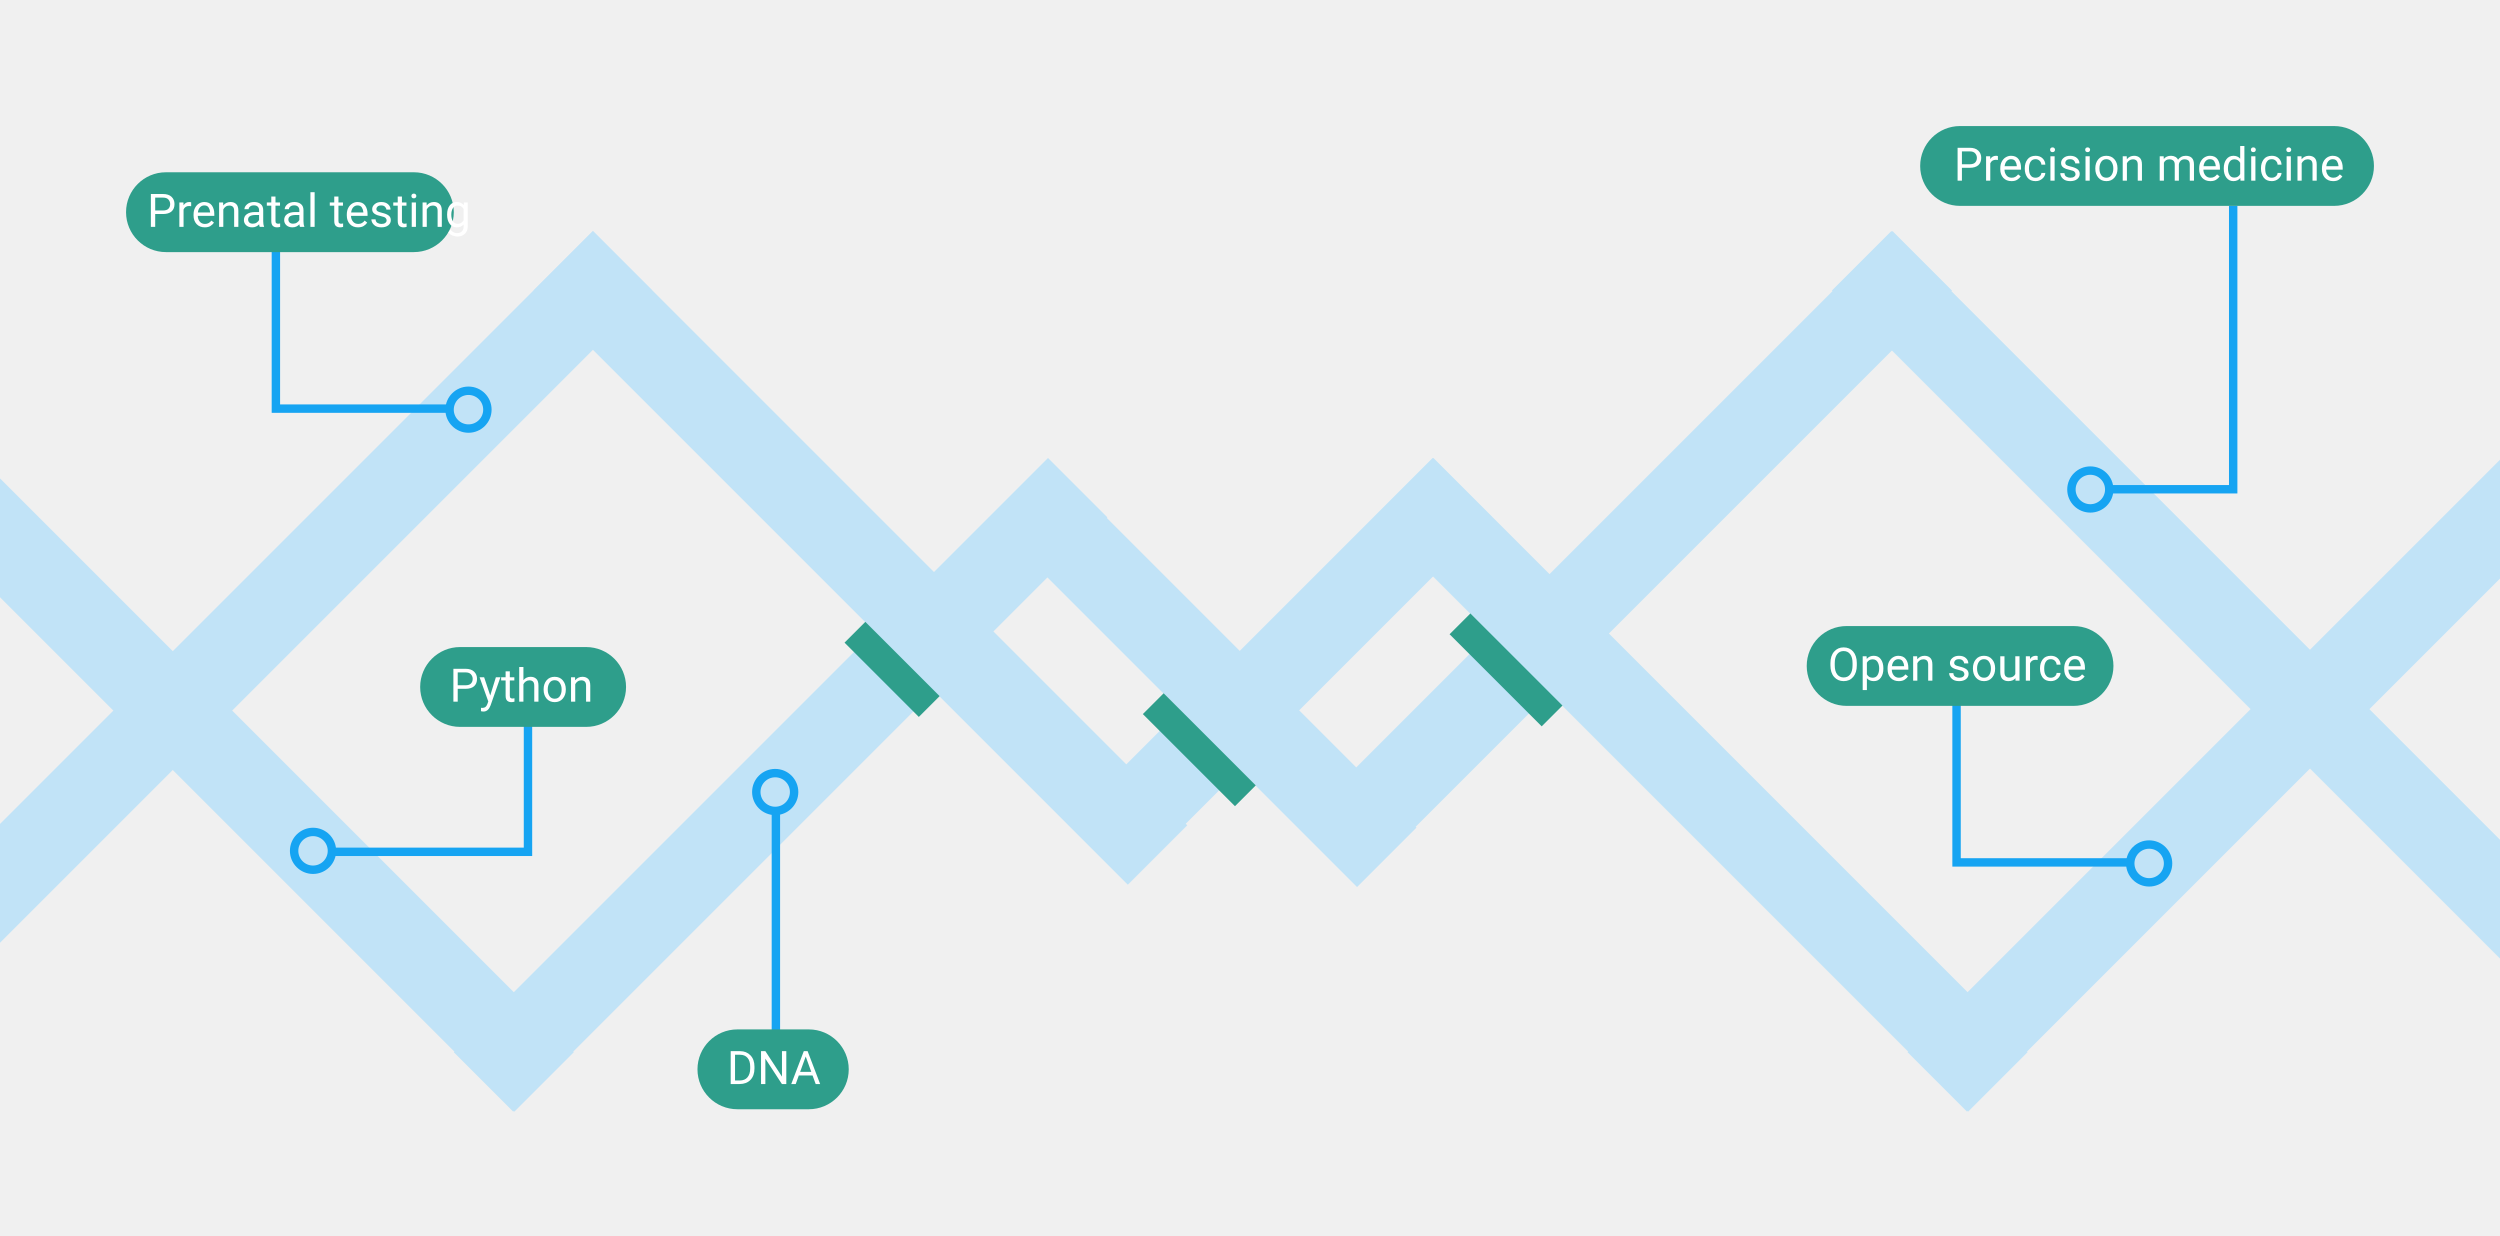
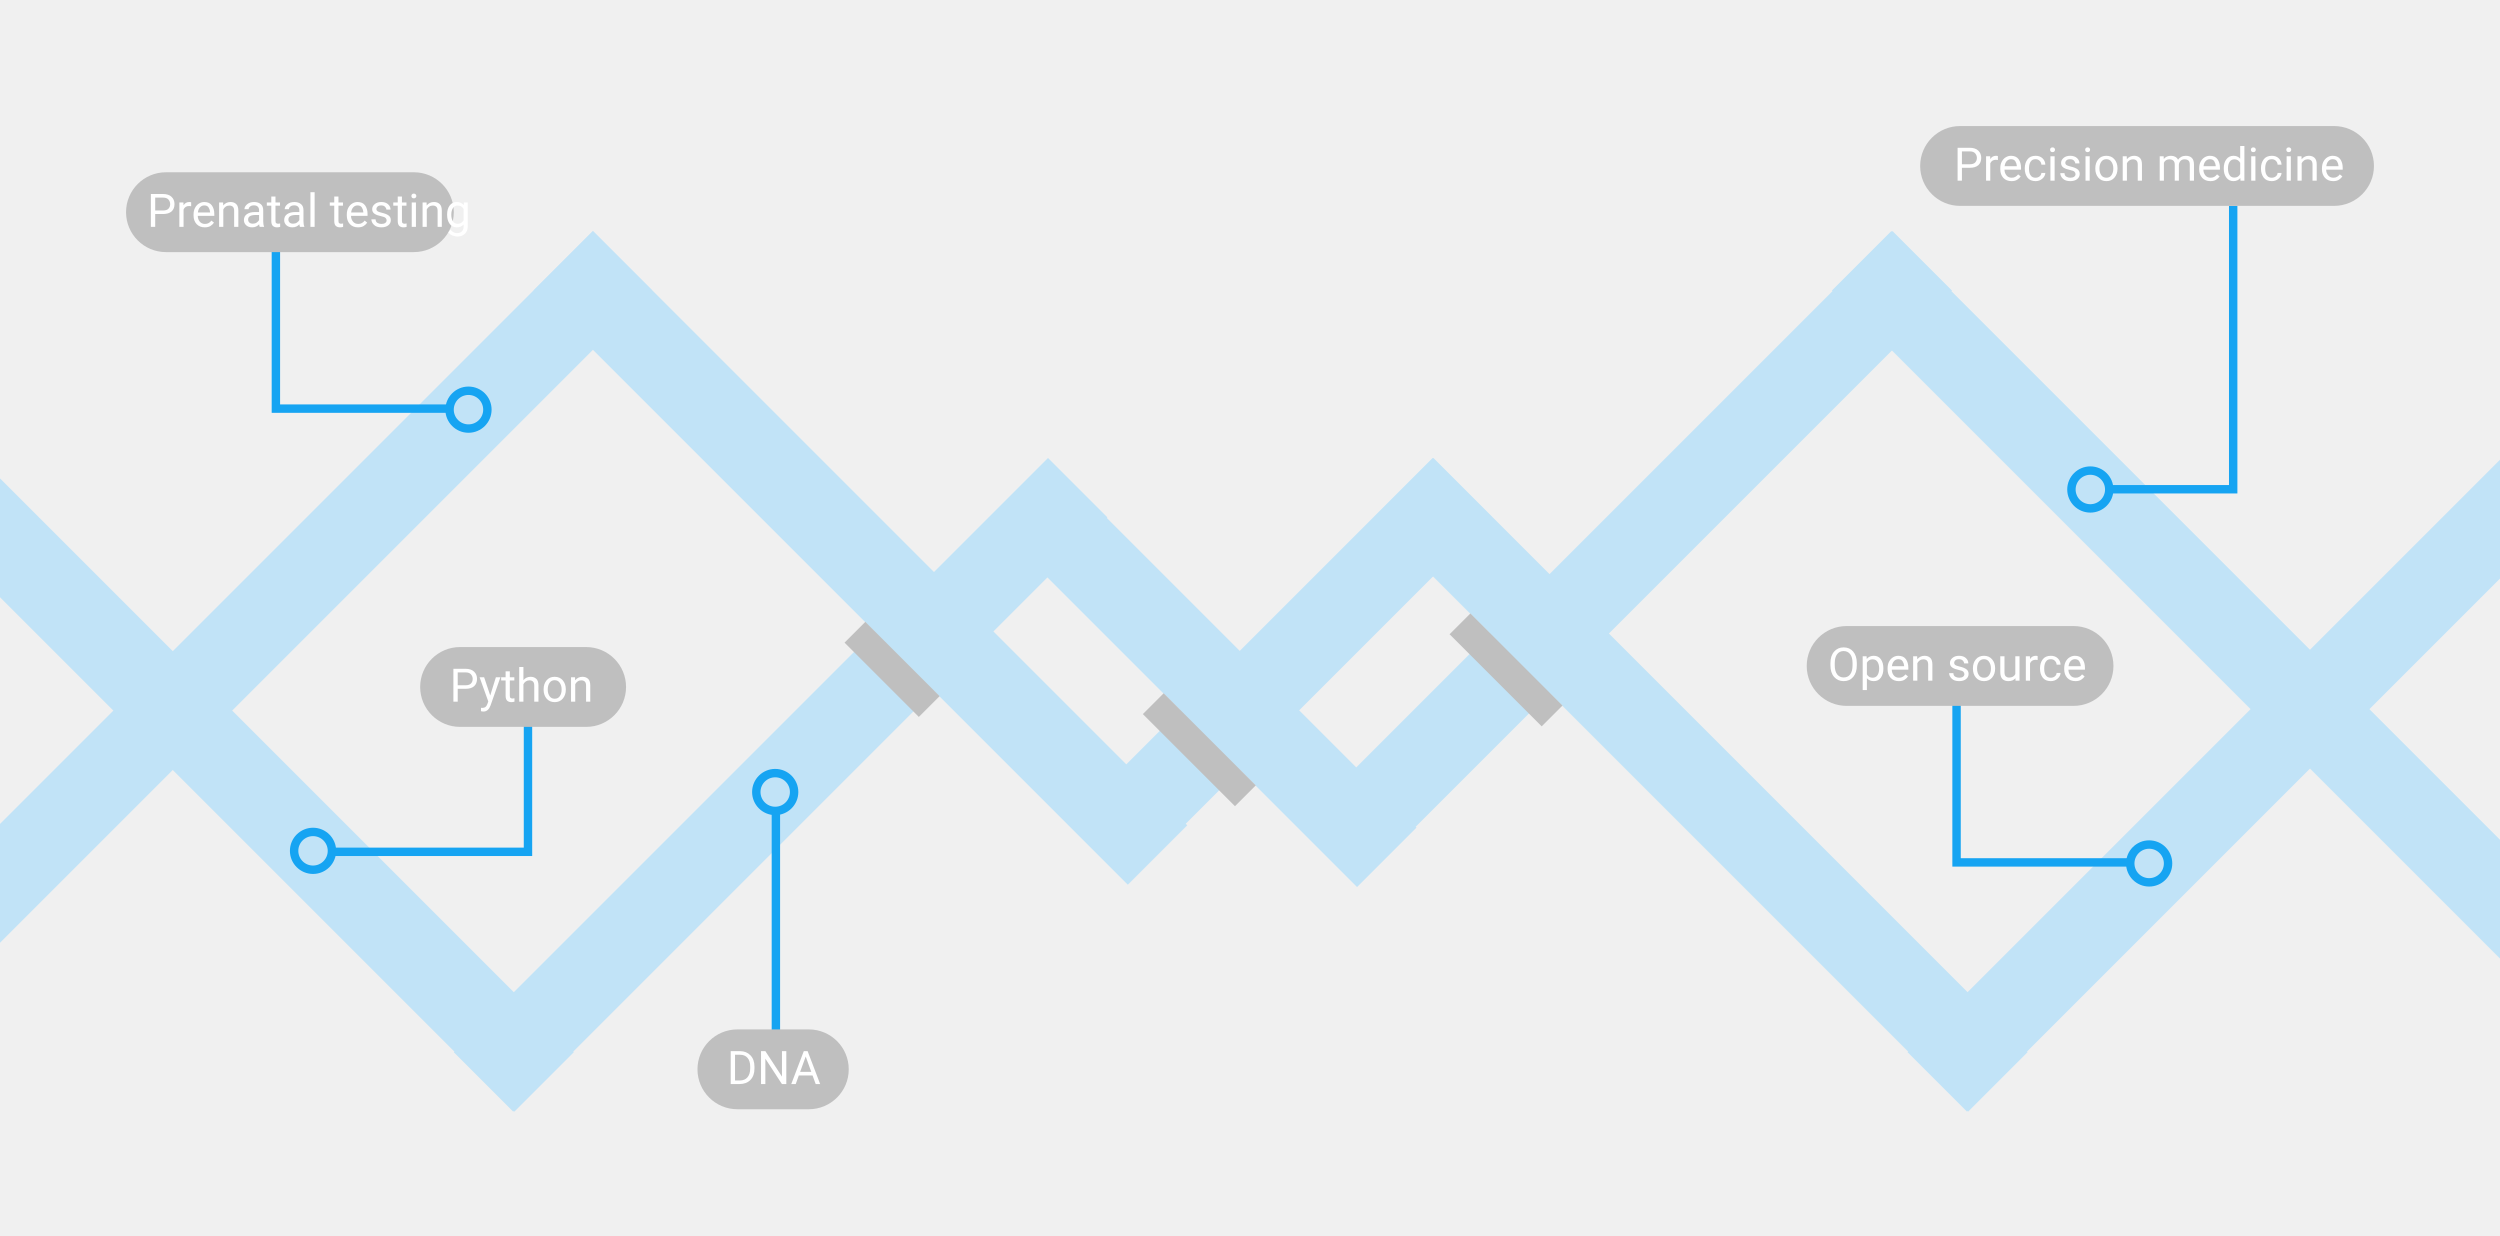
<svg xmlns="http://www.w3.org/2000/svg" width="595px" height="294px" viewBox="0 0 595 294" version="1.1">
  <defs />
  <g id="Page-1" stroke="none" stroke-width="1" fill="none" fill-rule="evenodd">
    <g id="graphic-white">
      <g id="graphic" transform="translate(-65, -193)">
        <g id="logo-color" transform="translate(366.2813, 365.8671) rotate(-225) translate(-366.2813, -365.8671) translate(111.2813, 103.8671)">
          <g id="DNA" transform="translate(0.792893, 0.792893)" fill="#c1e3f7">
            <rect id="Rectangle-7" x="65.405" y="219.094" width="200" height="20" />
            <rect id="Rectangle-7" x="180.979" y="258.301" width="123" height="20" />
            <rect id="Rectangle-7" x="245.717" y="323.038" width="200" height="20" />
            <rect id="Rectangle-7-Copy-4" x="284.128" y="437.818" width="225" height="20" />
            <rect id="Rectangle-7" transform="translate(294.098, 357.7872) rotate(-270) translate(-294.098, -357.7872) " x="194.098" y="347.787" width="200" height="20" />
            <rect id="Rectangle-7-Copy-3" transform="translate(435.5193, 422.8411) rotate(-270) translate(-435.5193, -422.8411) " x="335.519" y="412.841" width="200" height="20" />
            <rect id="Rectangle-7" transform="translate(255.9142, 280.3217) rotate(-270) translate(-255.9142, -280.3217) " x="194.414" y="270.322" width="123" height="20" />
            <rect id="Rectangle-7" transform="translate(190.8604, 178.1821) rotate(-270) translate(-190.8604, -178.1821) " x="90.86" y="168.182" width="200" height="20" />
            <rect id="Rectangle-7-Copy-2" transform="translate(75.60198, 120.2912) rotate(-270) translate(-75.60198, -120.2912) " x="-43.398" y="110.291" width="238" height="20" />
            <rect id="Rectangle-7-Copy" transform="translate(101.0578, 88.37955) rotate(-180) translate(-101.0578, -88.37955) " x="1.058" y="78.38" width="200" height="20" />
          </g>
          <g id="Shadows" transform="translate(85.43503, 73.01367)">
            <rect id="Rectangle-12-Copy" fill="none" transform="translate(4.394878, 15.94199) rotate(-270) translate(-4.394878, -15.94199) " x="-11.105" y="12.442" width="31" height="7" />
            <rect id="Rectangle-12-Copy-2" fill="none" transform="translate(364.3122, 378.6878) rotate(-270) translate(-364.3122, -378.6878) " x="348.812" y="375.188" width="31" height="7" />
-             <rect id="Rectangle-12" fill="#2e9e8b" transform="translate(119.6533, 158.0705) rotate(-270) translate(-119.6533, -158.0705) " x="104.153" y="154.57" width="31" height="7" />
-             <rect id="Rectangle-12" fill="#2e9e8b" transform="translate(184.7071, 196.2542) rotate(-270) translate(-184.7071, -196.2542) " x="169.207" y="192.754" width="31" height="7" />
-             <rect id="Rectangle-12" fill="#2e9e8b" transform="translate(222.8909, 261.4796) rotate(-270) translate(-222.8909, -261.4796) " x="210.391" y="257.98" width="25" height="7" />
+             <rect id="Rectangle-12" fill="#bfbfbf" transform="translate(119.6533, 158.0705) rotate(-270) translate(-119.6533, -158.0705) " x="104.153" y="154.57" width="31" height="7" />
+             <rect id="Rectangle-12" fill="#bfbfbf" transform="translate(184.7071, 196.2542) rotate(-270) translate(-184.7071, -196.2542) " x="169.207" y="192.754" width="31" height="7" />
+             <rect id="Rectangle-12" fill="#bfbfbf" transform="translate(222.8909, 261.4796) rotate(-270) translate(-222.8909, -261.4796) " x="210.391" y="257.98" width="25" height="7" />
          </g>
        </g>
        <g id="words" transform="translate(95, 220)">
          <g id="prenatal" transform="translate(0, 14)">
            <polyline id="Path-1" stroke="#16a4f2" stroke-width="2" points="35.66 18.109 35.66 56.253 77.369 56.253" />
            <circle id="Oval-2" stroke="#16a4f2" stroke-width="2" cx="81.5" cy="56.5" r="4.5" />
-             <rect id="Rectangle-18" fill="#2e9e8b" x="0" y="0" width="78" height="19" rx="9.5" />
+             <rect id="Rectangle-18" fill="#bfbfbf" x="0" y="0" width="78" height="19" rx="9.5" />
            <text id="prenatal" font-family="Roboto-Medium, Roboto" font-size="11" font-weight="400" fill="#FFFFFF">
              <tspan x="5" y="13">Prenatal testing</tspan>
            </text>
          </g>
          <g id="open-source" transform="translate(400, 122)">
            <polyline id="Path-1" stroke="#16a4f2" stroke-width="2" points="35.66 18.109 35.66 56.253 77.369 56.253" />
            <circle id="Oval-2" stroke="#16a4f2" stroke-width="2" cx="81.5" cy="56.5" r="4.5" />
-             <rect id="Rectangle-18" fill="#2e9e8b" x="0" y="0" width="73" height="19" rx="9.5" />
+             <rect id="Rectangle-18" fill="#bfbfbf" x="0" y="0" width="73" height="19" rx="9.5" />
            <text id="Open-source" font-family="Roboto-Medium, Roboto" font-size="11" font-weight="400" fill="#FFFFFF">
              <tspan x="5" y="13">Open source</tspan>
            </text>
          </g>
          <g id="diagnostics" transform="translate(40, 127)">
            <polyline id="Path-1" stroke="#16a4f2" stroke-width="2" points="55.66 18.109 55.66 48.732 8.78 48.732" />
            <circle id="Oval-2" stroke="#16a4f2" stroke-width="2" cx="4.5" cy="48.5" r="4.5" />
            <g id="Rectangle-18-+-Python" transform="translate(30, 0)">
-               <rect id="Rectangle-18" fill="#2e9e8b" x="0" y="0" width="49" height="19" rx="9.5" />
+               <rect id="Rectangle-18" fill="#bfbfbf" x="0" y="0" width="49" height="19" rx="9.5" />
              <text id="Python" font-family="Roboto-Medium, Roboto" font-size="11" font-weight="400" fill="#FFFFFF">
                <tspan x="7" y="13">Python</tspan>
              </text>
            </g>
          </g>
          <g id="precision" transform="translate(427, 3)">
            <polyline id="Path-1" stroke="#16a4f2" stroke-width="2" points="74.5 19 74.5 86.442 45.344 86.442" />
            <circle id="Oval-2" stroke="#16a4f2" stroke-width="2" cx="40.5" cy="86.5" r="4.5" />
            <g id="text">
-               <rect id="Rectangle-18" fill="#2e9e8b" x="0" y="0" width="108" height="19" rx="9.5" />
+               <rect id="Rectangle-18" fill="#bfbfbf" x="0" y="0" width="108" height="19" rx="9.5" />
              <text id="Precision-medicine" font-family="Roboto-Medium, Roboto" font-size="11" font-weight="400" fill="#FFFFFF">
                <tspan x="8" y="13">Precision medicine</tspan>
              </text>
            </g>
          </g>
          <g id="DNA" transform="translate(136, 157)">
            <path d="M18.66,62.947 L18.66,9.248" id="Path-1" stroke="#16a4f2" stroke-width="2" />
            <circle id="Oval-2" stroke="#16a4f2" stroke-width="2" cx="18.5" cy="4.5" r="4.5" />
            <g id="text" transform="translate(0, 61)">
-               <rect id="Rectangle-18" fill="#2e9e8b" x="0" y="0" width="36" height="19" rx="9.5" />
+               <rect id="Rectangle-18" fill="#bfbfbf" x="0" y="0" width="36" height="19" rx="9.5" />
              <text id="DNA" font-family="Roboto-Medium, Roboto" font-size="11" font-weight="400" fill="#FFFFFF">
                <tspan x="7" y="13">DNA</tspan>
              </text>
            </g>
          </g>
        </g>
      </g>
    </g>
  </g>
</svg>
